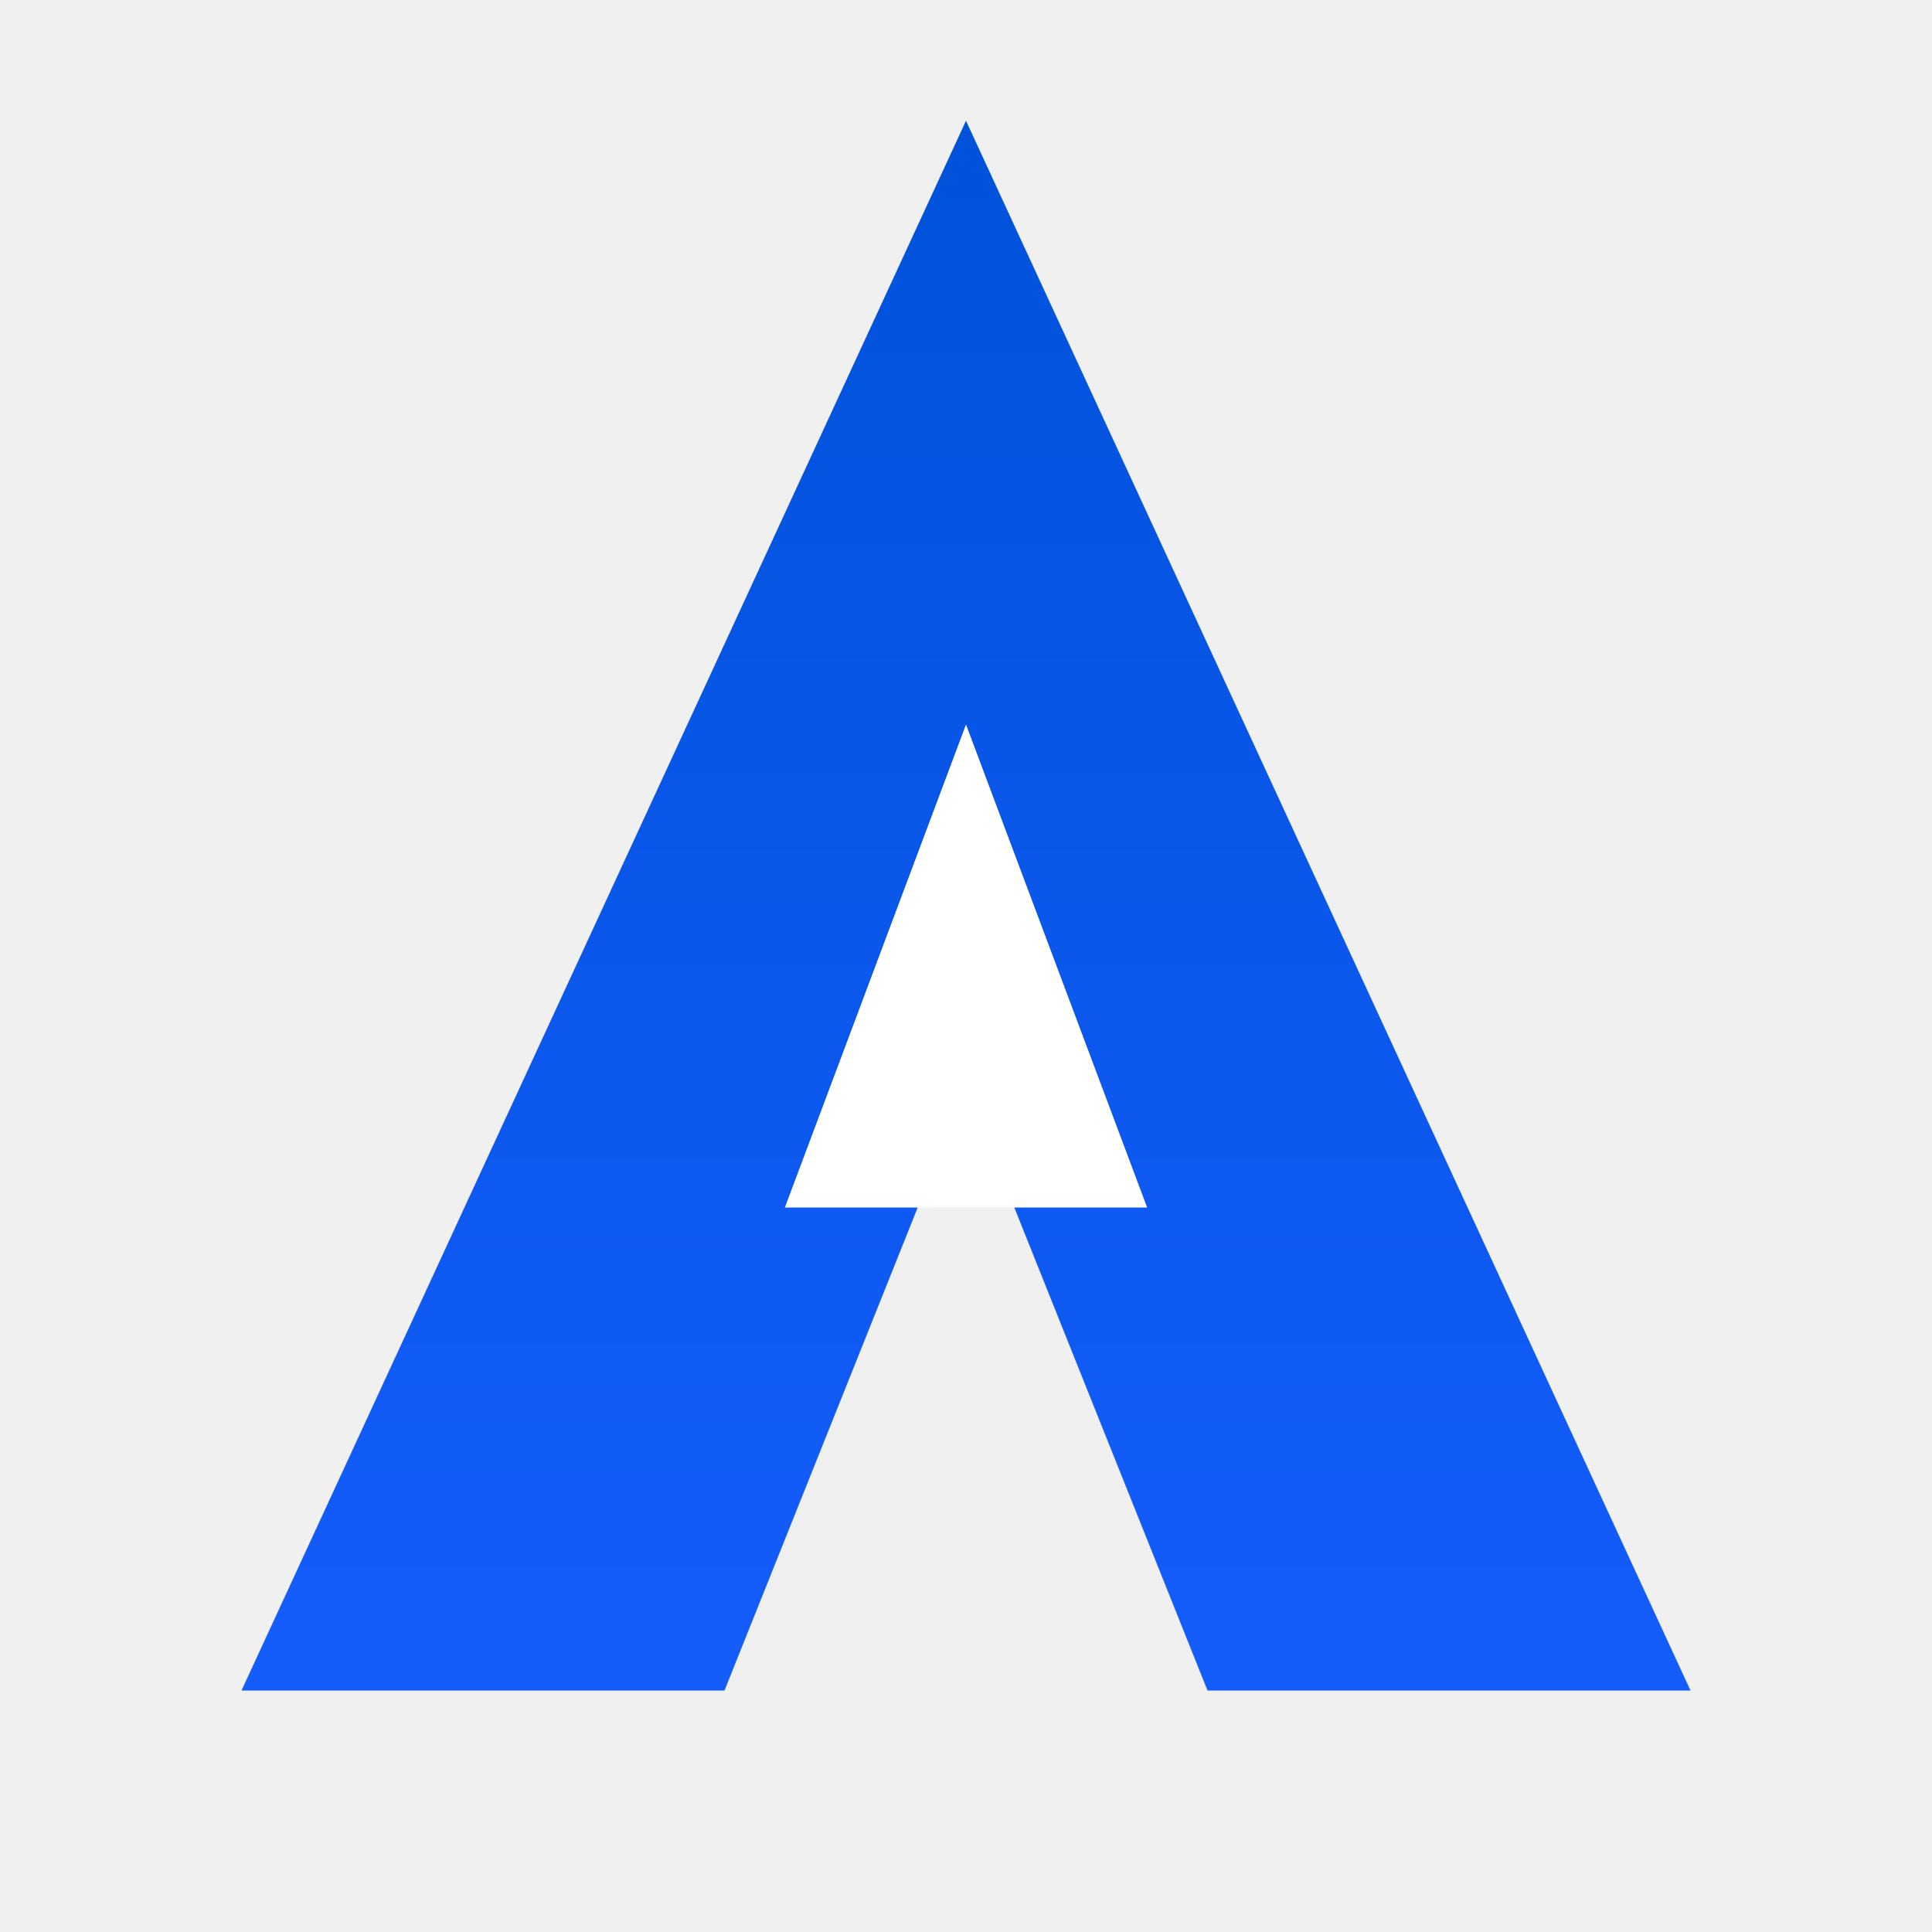
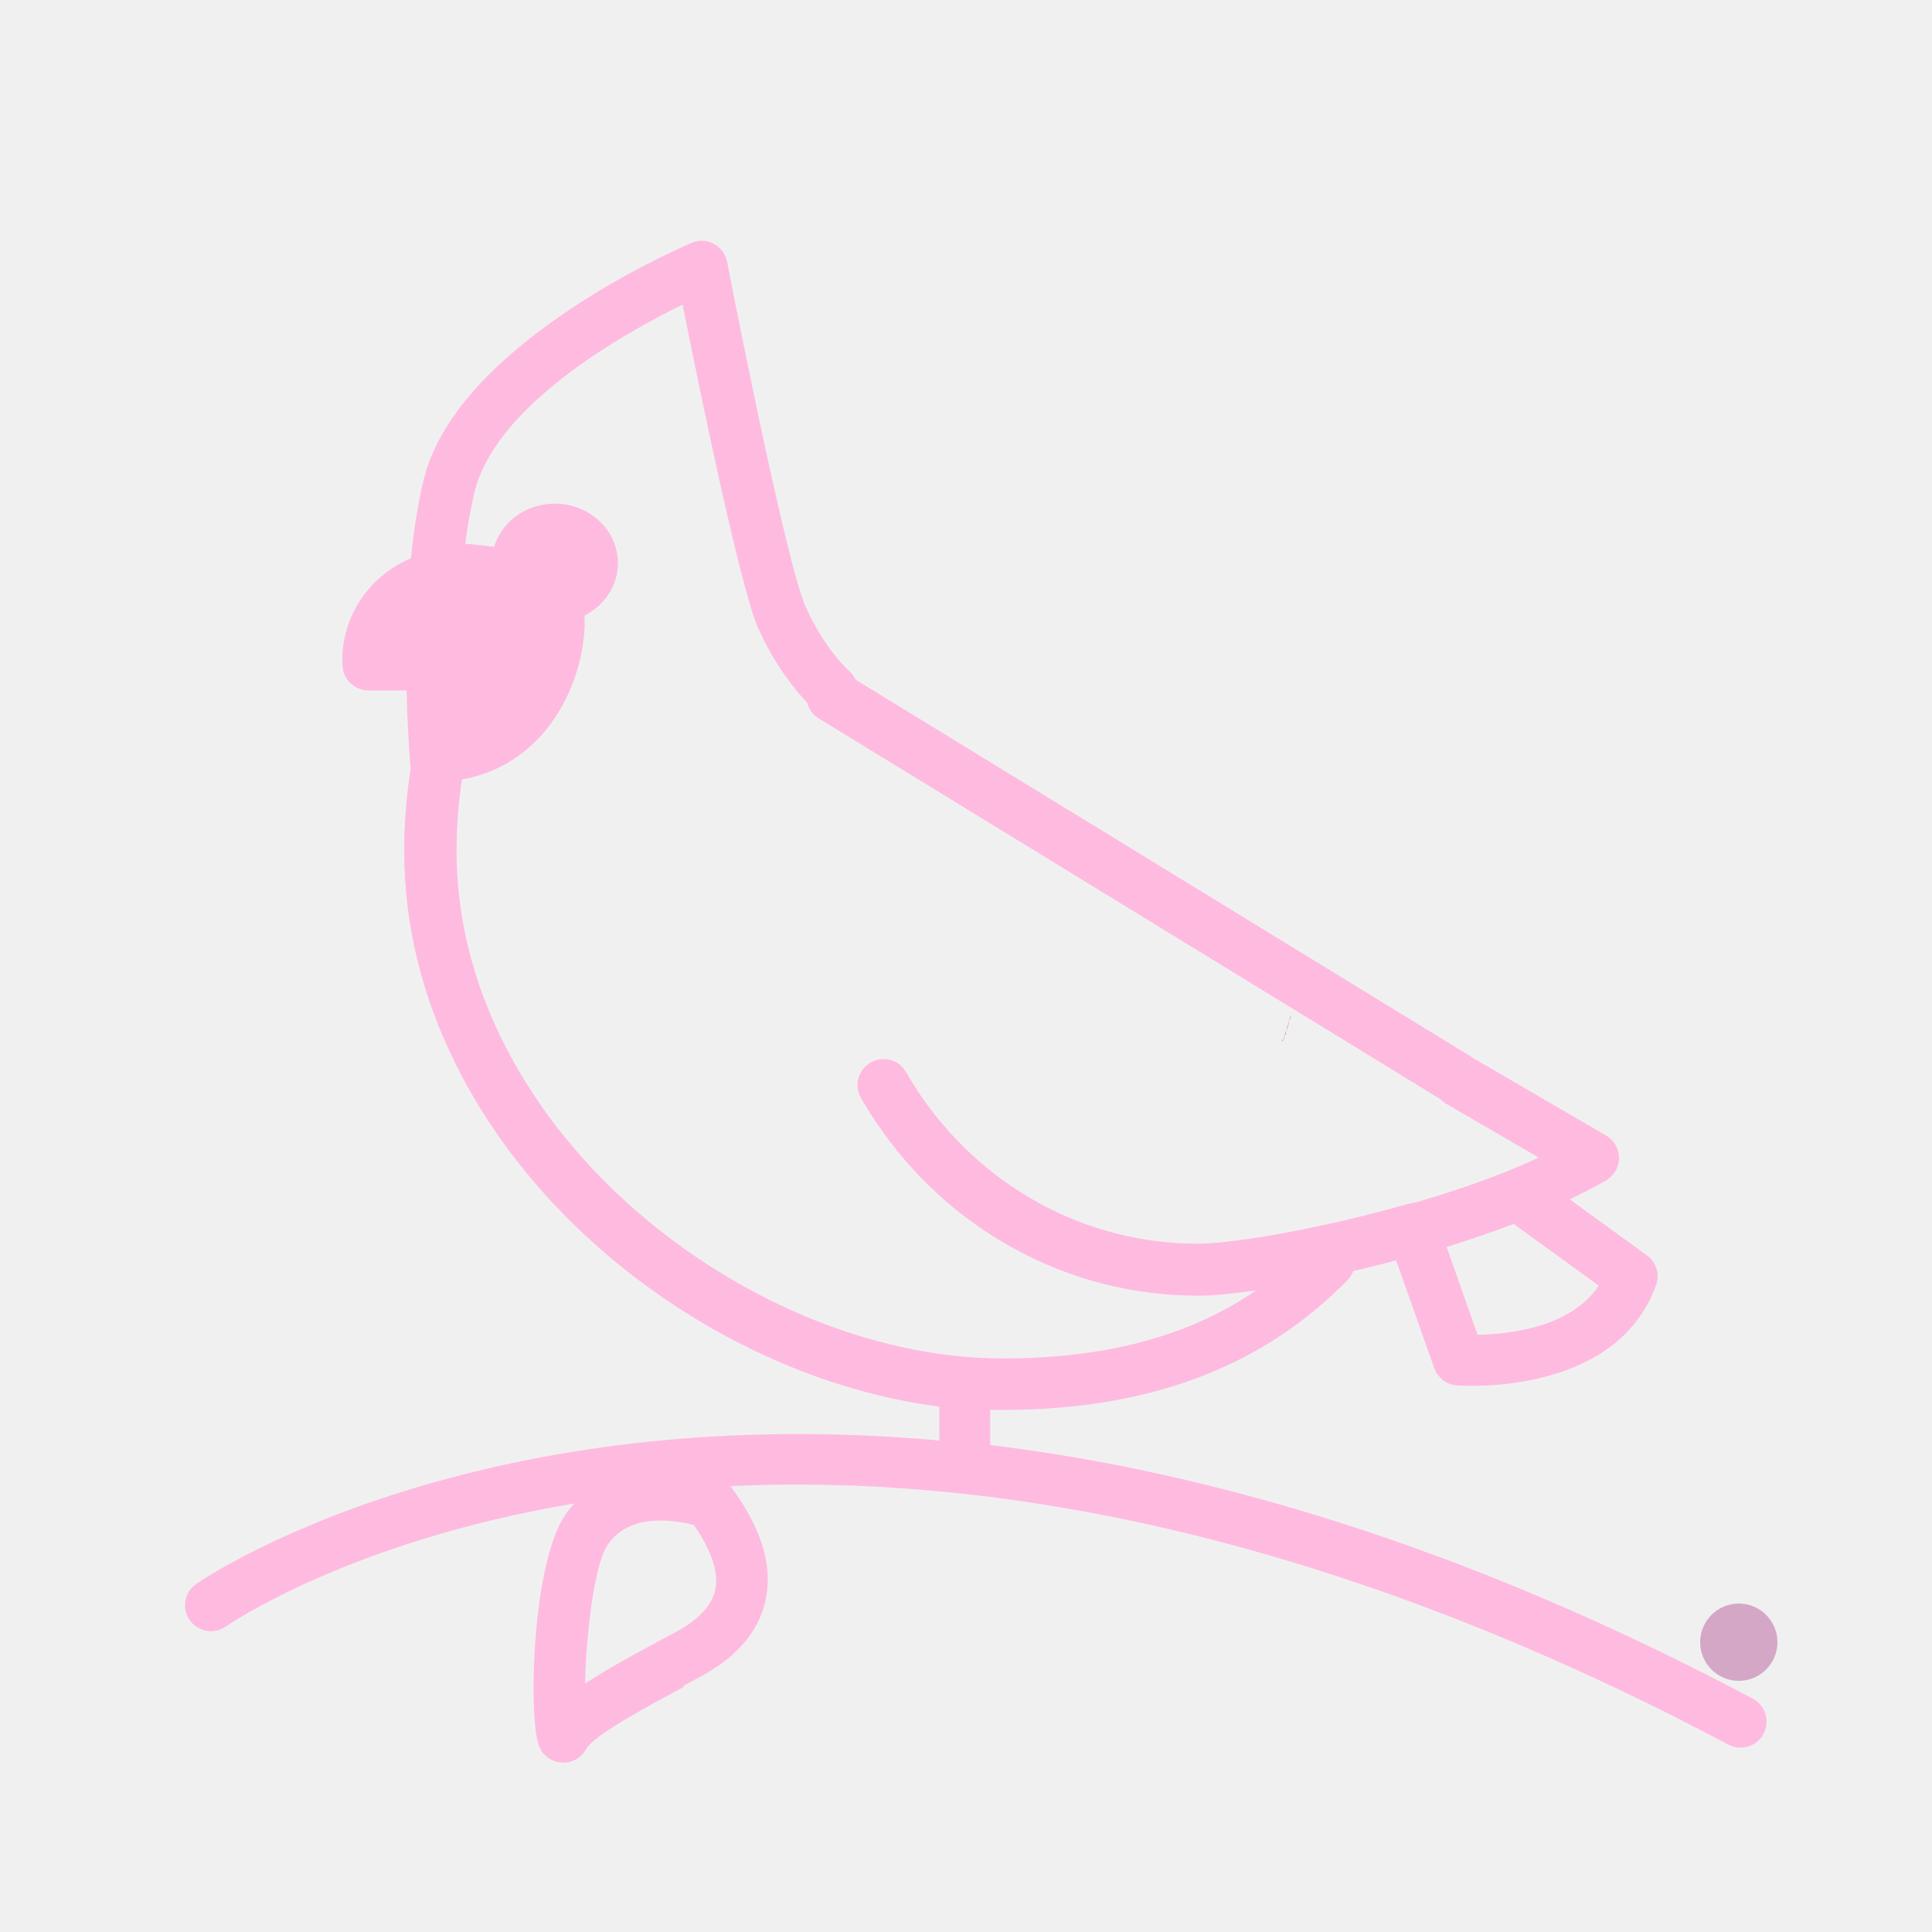
- <svg xmlns="http://www.w3.org/2000/svg" width="32" height="32" viewBox="0 0 32 32" fill="none">
-   <defs>
-     <linearGradient id="arrowGradient" x1="16" y1="2" x2="16" y2="30" gradientUnits="userSpaceOnUse">
-       <stop offset="0%" stop-color="#0052D9" />
-       <stop offset="100%" stop-color="#165DFF" />
-     </linearGradient>
-   </defs>
-   <path d="M16 2 L28 28 L20 28 L16 18 L12 28 L4 28 Z" fill="url(#arrowGradient)" />
-   <path d="M16 12 L13 20 L16 20 L19 20 Z" fill="white" />
+ <svg xmlns="http://www.w3.org/2000/svg" width="32" height="32" viewBox="0 0 100 100" fill="none">
+   <g transform="translate(5, 5) scale(0.9)" fill="#ffbae0">
+     <path d="M26.09,25.26c0.78,0,1.41,0.65,1.41,1.44c0,0.8-0.63,1.44-1.41,1.44c-0.78,0-1.41-0.65-1.41-1.44C24.68,25.9,25.31,25.26,26.09,25.26z M28.1,91.26c1.28-0.84,2.82-1.67,4.25-2.439l1.01-0.541c0.33-0.18,0.63-0.369,0.9-0.579c0.79-0.601,1.23-1.25,1.34-1.94c0.12-0.76-0.11-1.65-0.65-2.65c-0.17-0.31-0.37-0.629-0.61-0.969c-1.1-0.271-2.12-0.33-2.99-0.141c-0.8,0.18-1.47,0.58-1.94,1.26c-0.49,0.7-0.86,2.52-1.08,4.49c-0.14,1.221-0.22,2.46-0.24,3.51H28.1z M33.77,91.46c-2.38,1.28-5.15,2.771-5.61,3.56l-0.04,0.07c-0.39,0.65-1.2,0.9-1.88,0.6l-0.02-0.01h-0.01l-0.02-0.01l-0.02-0.01c-0.35-0.18-0.64-0.49-0.76-0.9c-0.35-1.14-0.38-4.38-0.05-7.34c0.27-2.391,0.8-4.71,1.61-5.88c0.16-0.22,0.32-0.431,0.5-0.63C14.43,83.1,7.45,87.971,7.41,88c-0.68,0.46-1.61,0.279-2.07-0.4s-0.28-1.609,0.4-2.07C5.81,85.49,21.08,74.82,48.47,77.29v-1.95C41.2,74.41,33.8,70.8,28.09,65.48c-6.17-5.75-10.4-13.521-10.4-22.09c0-0.82,0.03-1.64,0.1-2.46c0.06-0.74,0.15-1.49,0.27-2.25c-0.08-1.01-0.19-2.6-0.23-4.53h-2.19c-0.83,0-1.5-0.67-1.5-1.5v-0.06l0,0V32.5v-0.07v-0.02h-0.01c0-1.76,0.73-3.35,1.9-4.5c0.59-0.57,1.28-1.04,2.05-1.36c0.15-1.52,0.38-3.02,0.71-4.44C20.59,14.47,32.86,9,34.11,8.46c0.12-0.06,0.26-0.11,0.4-0.14c0.81-0.16,1.6,0.38,1.75,1.19c0.01,0.05,3.33,17.15,4.51,19.81c1.01,2.27,2.25,3.48,2.48,3.69c0.17,0.14,0.31,0.33,0.41,0.53l35.27,21.601c0.07,0.039,0.131,0.08,0.19,0.129l7.69,4.48c0.709,0.41,0.959,1.33,0.539,2.04c-0.14,0.239-0.33,0.42-0.55,0.55l0,0c-0.649,0.37-1.35,0.73-2.079,1.08l4.439,3.221l0,0c0.52,0.379,0.76,1.069,0.529,1.709c-2.34,6.51-11.42,5.771-11.449,5.771l0,0c-0.58-0.04-1.1-0.42-1.311-1l-2.189-6.19c-0.84,0.221-1.66,0.43-2.471,0.61c-0.069,0.2-0.189,0.39-0.35,0.55c-2.189,2.221-4.811,4.08-8.08,5.391c-3.24,1.299-7.08,2.049-11.75,2.049c-0.23,0-0.46,0-0.699-0.01v2.03c12.389,1.5,27.1,5.69,43.85,14.58c0.73,0.38,1.01,1.29,0.63,2.021c-0.38,0.729-1.29,1.01-2.021,0.629C70.17,82.21,50.8,79.24,36.45,79.91c0.43,0.57,0.8,1.14,1.1,1.71c0.87,1.59,1.21,3.11,0.98,4.54c-0.23,1.49-1.05,2.79-2.49,3.88c-0.37,0.28-0.8,0.55-1.28,0.81c-0.7,0.381-0.88,0.48-1.03,0.561L33.77,91.46z M77.48,57.811c-0.08-0.051-0.16-0.101-0.23-0.17l-1.79-1.101L41.53,35.76c-0.35-0.21-0.58-0.55-0.67-0.91c-0.65-0.68-1.86-2.14-2.82-4.3C37,28.19,34.62,16.56,33.7,11.96c-3.38,1.66-10.8,5.81-11.98,10.84c-0.22,0.94-0.39,1.92-0.52,2.92c0.47,0.03,1.04,0.09,1.66,0.18c0.18-0.59,0.52-1.12,0.98-1.54c0.65-0.59,1.54-0.95,2.51-0.95c0.97,0,1.86,0.36,2.51,0.95c0.69,0.62,1.12,1.5,1.12,2.47c0,0.97-0.43,1.84-1.12,2.47c-0.24,0.21-0.51,0.4-0.8,0.55c0.16,3.17-1.79,8.48-7.05,9.42c-0.09,0.61-0.17,1.24-0.22,1.89c-0.06,0.72-0.09,1.47-0.09,2.22c0,7.67,3.84,14.681,9.44,19.899C36.28,69,44.5,72.57,52.13,72.57c4.271,0,7.75-0.67,10.63-1.82c1.45-0.58,2.75-1.29,3.94-2.1c-1.421,0.209-2.58,0.31-3.341,0.31c-3.779,0-7.34-0.95-10.469-2.64c-3.241-1.74-6.011-4.28-8.071-7.35c-0.17-0.261-0.32-0.48-0.44-0.681c-0.16-0.25-0.3-0.49-0.42-0.7c-0.41-0.72-0.16-1.63,0.56-2.04c0.72-0.409,1.63-0.159,2.04,0.56c0.13,0.23,0.25,0.431,0.36,0.601c0.15,0.24,0.27,0.44,0.38,0.601c0.12,0.18,0.24,0.359,0.37,0.529c1.75,2.43,4.01,4.43,6.63,5.85c2.7,1.461,5.78,2.281,9.05,2.281c0.74,0,1.9-0.121,3.34-0.341c2.311-0.36,5.32-0.989,8.431-1.86l0.14-0.039l0.04-0.01l0.05-0.011l0.03-0.01l0.021-0.011l0.05-0.01l0.05-0.01h0.01l0.04-0.01l0.05-0.01l0.041-0.01h0.01l0.05-0.011l0.05-0.01h0.02l0.03-0.011l0.05-0.01l0.041-0.01h0.01c1.779-0.52,3.57-1.119,5.24-1.79c0.029-0.01,0.06-0.021,0.09-0.04c0.43-0.17,0.84-0.35,1.25-0.529c0.16-0.07,0.31-0.141,0.459-0.211l-1.02-0.59l-4.439-2.58V57.811z M81.51,64.83c-1.26,0.48-2.57,0.92-3.869,1.33l1.779,5.05c1.74-0.03,5.359-0.39,6.971-2.83l-4.881-3.54V64.83z" />
+   </g>
+   <g transform="translate(65, 50) scale(0.15)" fill="#c276ac">
+     <path d="M12 17.2c-0.04 0.04-0.04 0.16-0.08 0.24c0.08 0.12 0.12-0.2 0.24-0.16c-0.04 0.16-0.04 0.36-0.28 0.32c0.4 0.6-0.64 1.04-0.36 1.64c-0.04-0.04-0.16-0.04-0.16 0.04c0 0.12 0.16 0.04 0.16 0.12c-0.24 0.12-0.16 0.32-0.4 0.48c0 0.04 0.04 0.04 0.04 0.12c0.2 0.04 0.04-0.28 0.28-0.24c-0.04 0.16-0.08 0.32-0.16 0.44c-0.08 0.08-0.12-0.04-0.24 0.04c-0.04 0.2 0.12 0.16 0.12 0.32c-0.2-0.08-0.08 0.12-0.24 0.08c0 0.2 0.12 0.04 0.2 0.16c-0.08 0.24-0.08 0.24-0.12 0.48c-0.08 0-0.16 0.08-0.28 0.08c0 0.16 0.2 0.12 0.16 0.32c-0.16 0.08-0.12-0.08-0.2-0.08c-0.12 0.16 0 0.28-0.16 0.4c0.12 0 0.12-0.12 0.24-0.08c0 0.2-0.28 0.16-0.36 0.24c0 0.68 0.08 1.12-0.24 1.64c-0.28-0.16-0.28 0.2-0.36 0.4c0.04 0.16 0.2-0.12 0.16 0.08c-0.08 0.08-0.04 0.08-0.2 0.04c0.2 0.48-0.08 1.4-0.64 1.4c-0.12-0.08 0.16-0.2 0-0.32c-0.24 0 0.04 0.24-0.24 0.28c0.16 0.08 0.36 0.2 0.48 0.16c0.04 0.28-0.2 0.32-0.16 0.6" />
+   </g>
+   <circle cx="90" cy="85" r="2" fill="#c276ac" opacity="0.6" />
</svg>
